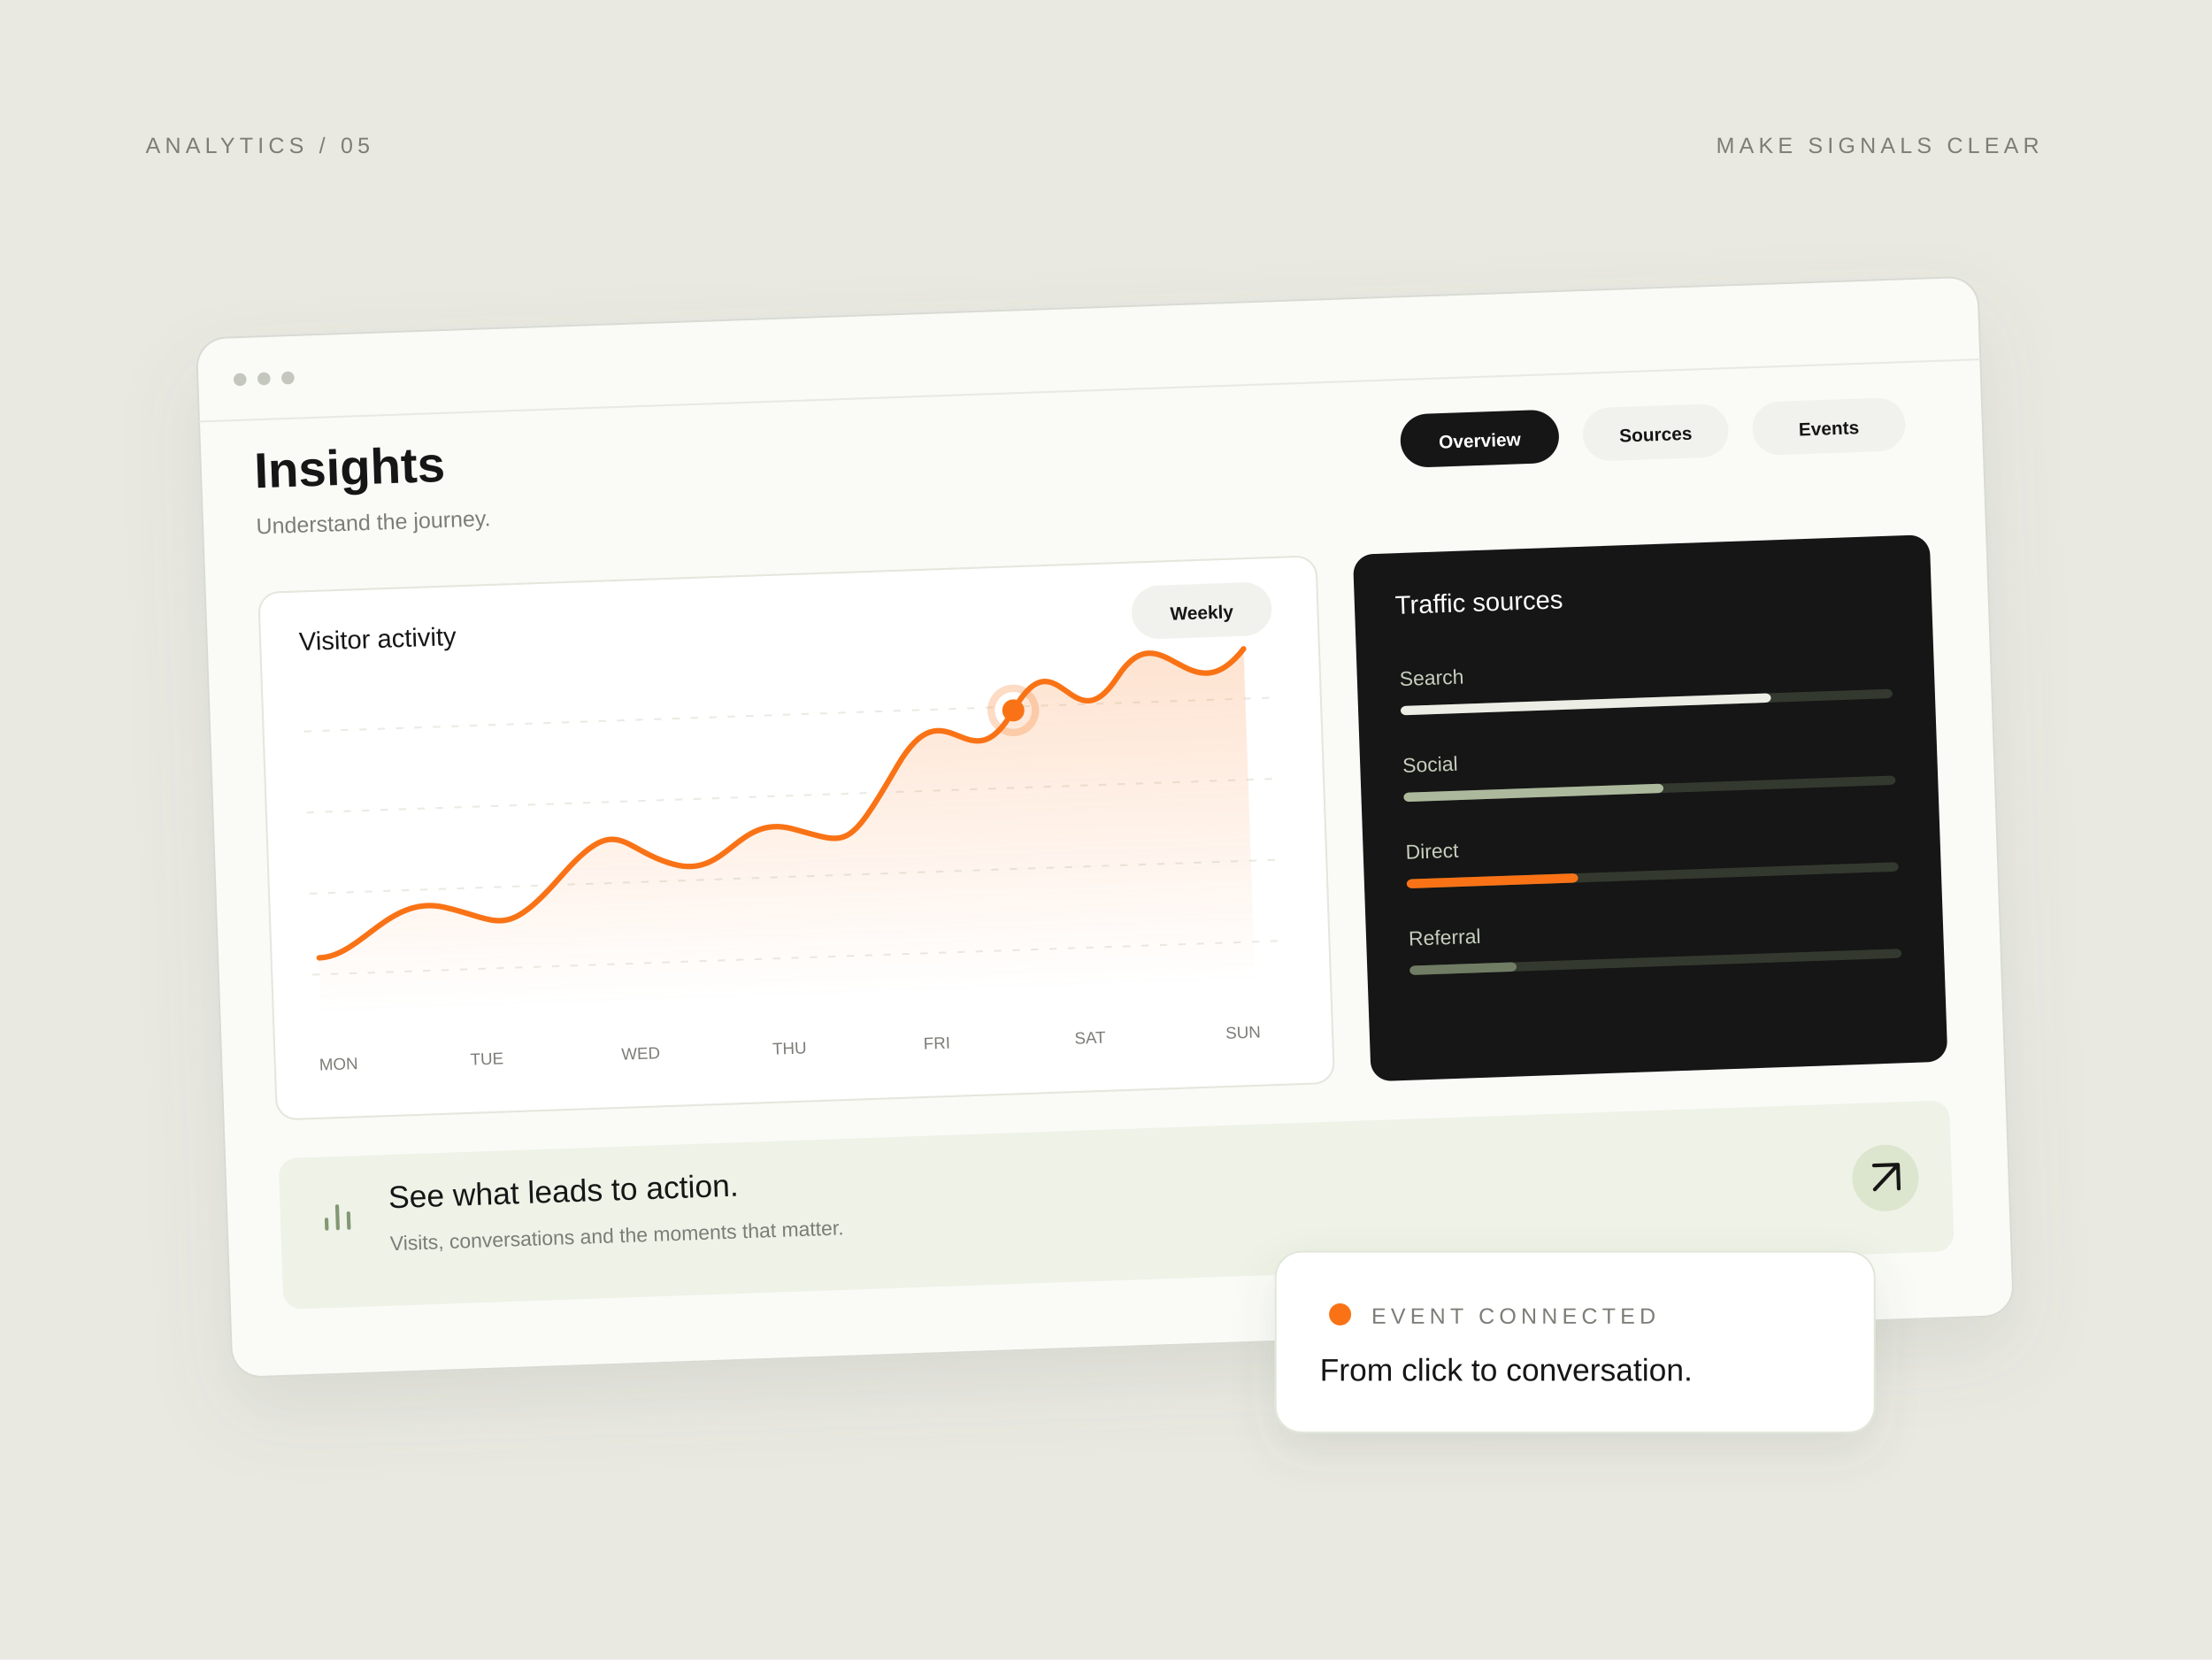
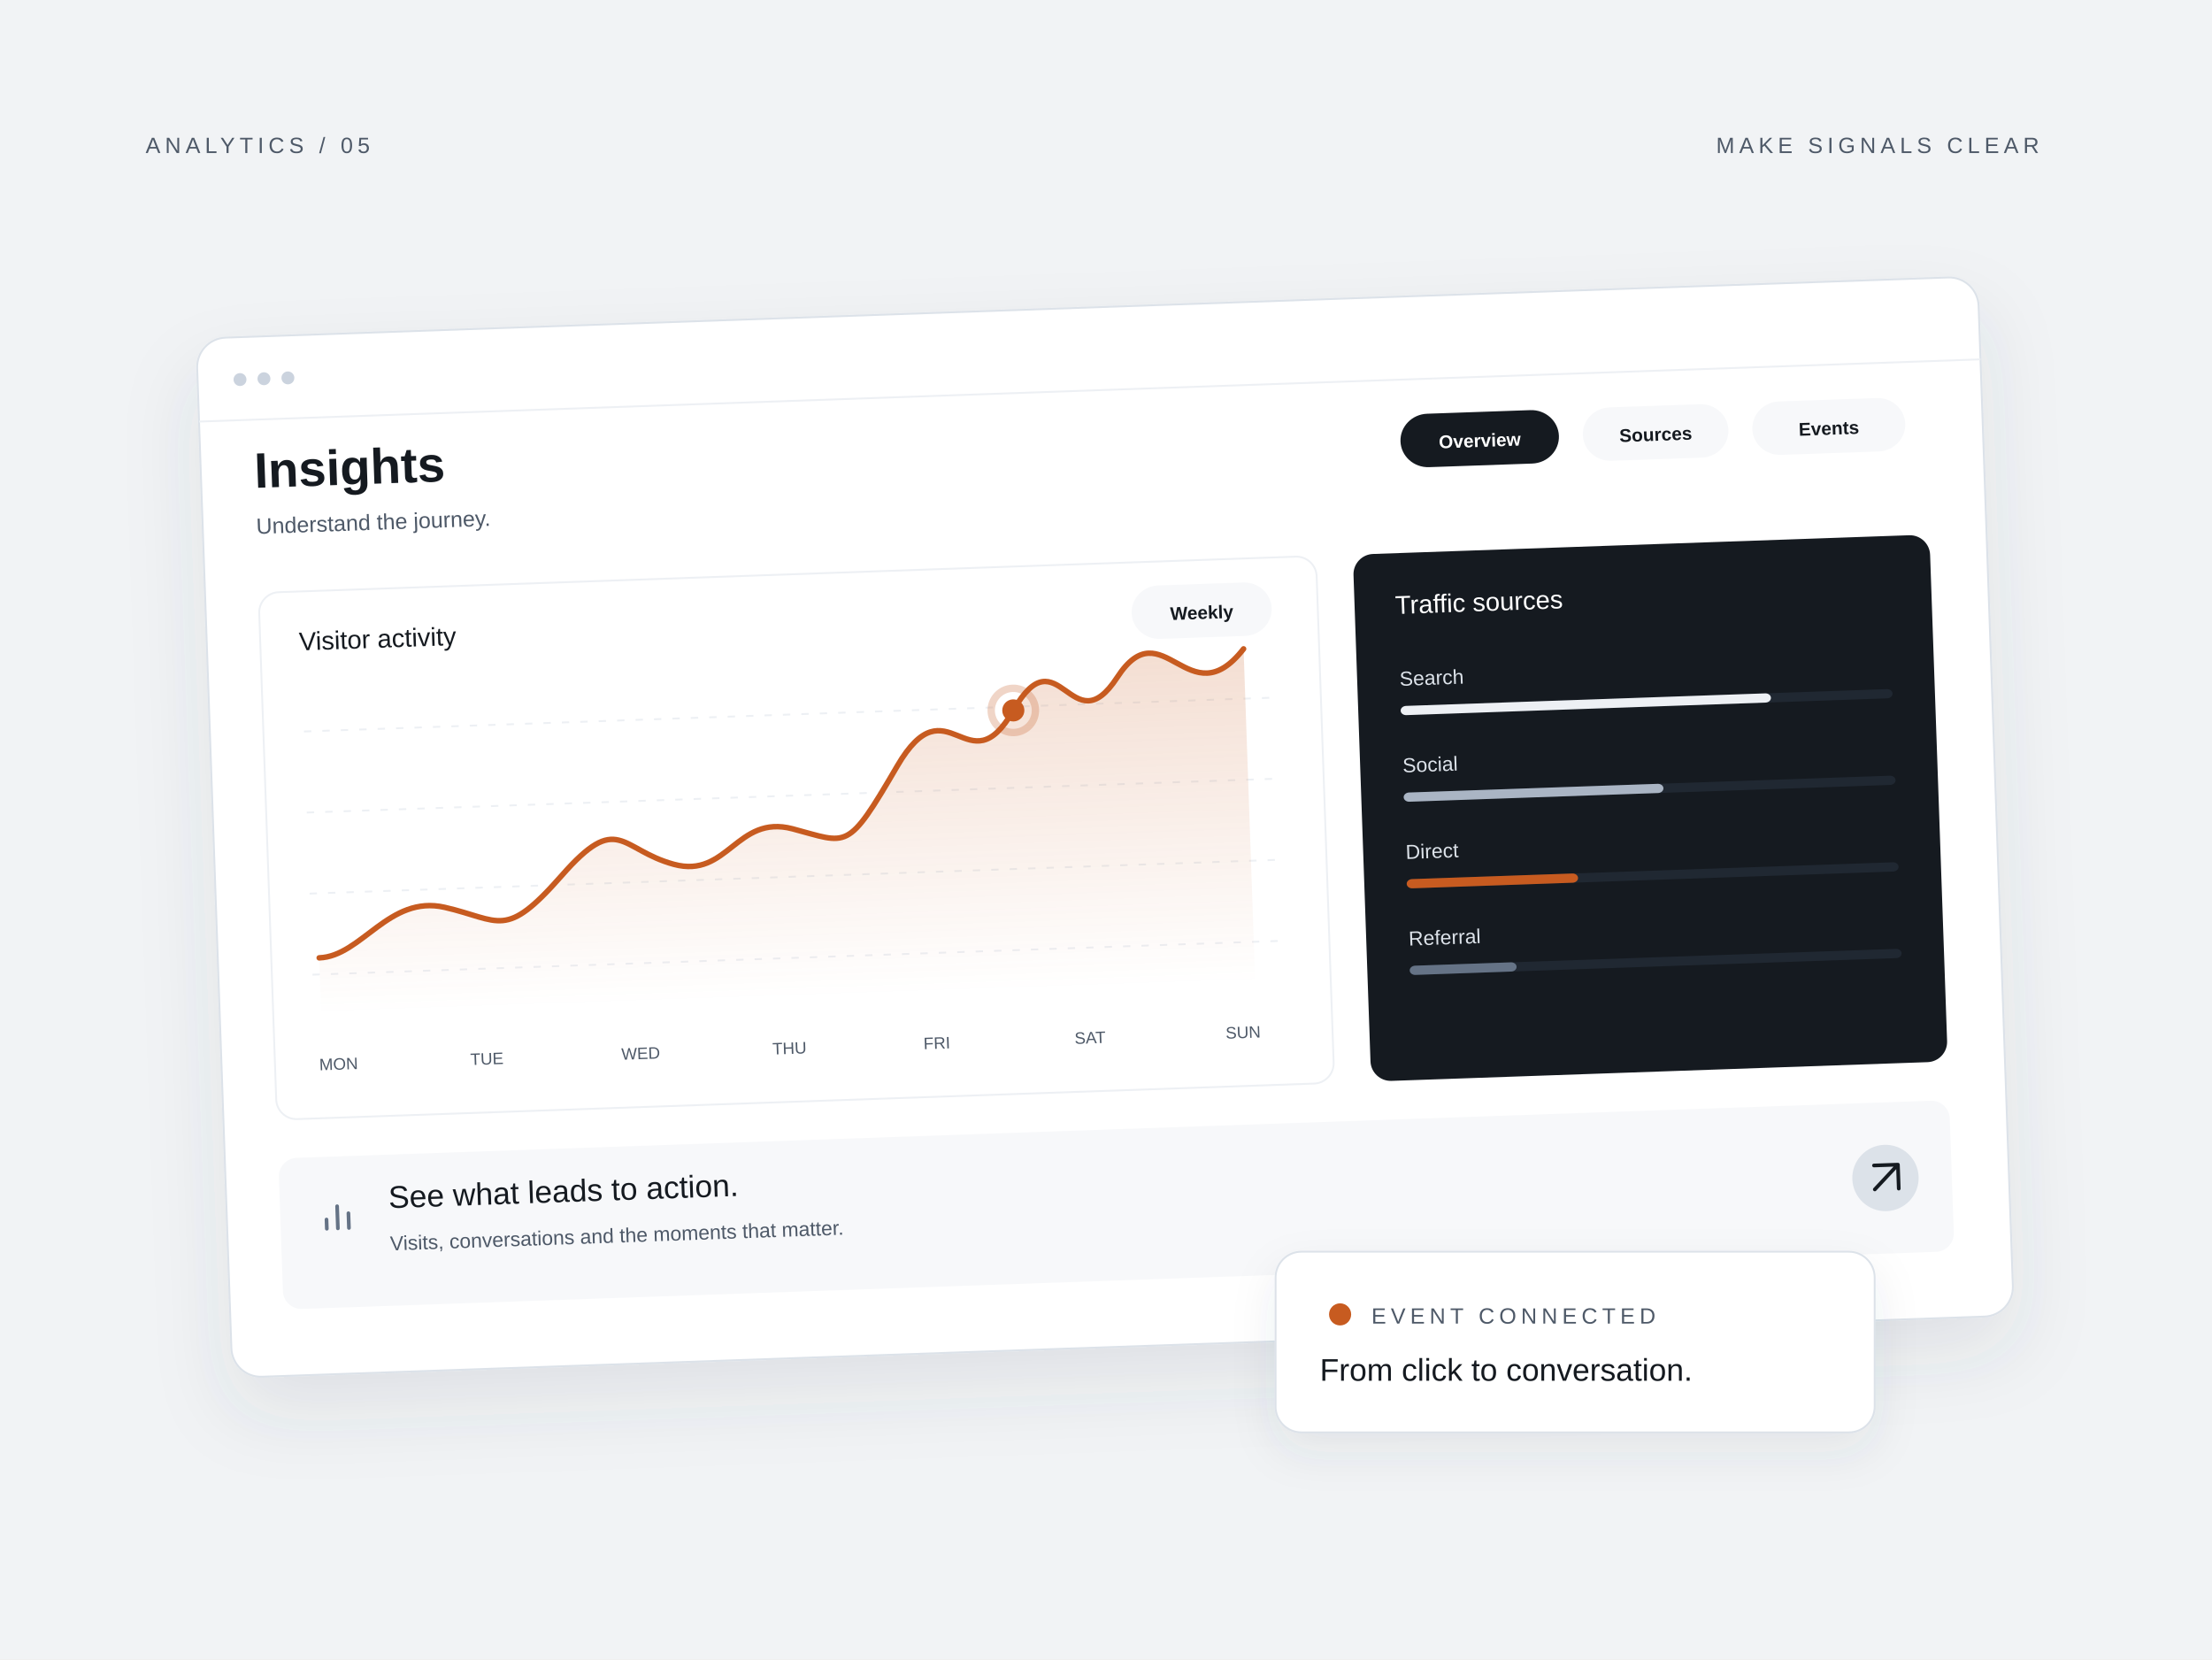
<svg xmlns="http://www.w3.org/2000/svg" width="1200" height="900" viewBox="0 0 1200 900" role="img" aria-labelledby="title">
  <defs>
    <filter id="shadow" x="-30%" y="-30%" width="180%" height="190%">
      <feGaussianBlur in="SourceAlpha" stdDeviation="20" />
      <feOffset dy="19" />
-       <feColorMatrix values="0 0 0 0 .15 0 0 0 0 .18 0 0 0 0 .12 0 0 0 .13 0" />
+       <feColorMatrix values="0 0 0 0 .05 0 0 0 0 .07 0 0 0 0 .10 0 0 0 .10 0" />
      <feMerge>
        <feMergeNode />
        <feMergeNode in="SourceGraphic" />
      </feMerge>
    </filter>
    <filter id="softShadow" x="-30%" y="-30%" width="180%" height="190%">
      <feGaussianBlur in="SourceAlpha" stdDeviation="12" />
      <feOffset dy="10" />
-       <feColorMatrix values="0 0 0 0 .10 0 0 0 0 .13 0 0 0 0 .08 0 0 0 .12 0" />
+       <feColorMatrix values="0 0 0 0 .05 0 0 0 0 .07 0 0 0 0 .10 0 0 0 .08 0" />
      <feMerge>
        <feMergeNode />
        <feMergeNode in="SourceGraphic" />
      </feMerge>
    </filter>
    <linearGradient id="paper" x1="0" y1="0" x2="1" y2="1">
-       <stop stop-color="#fafbf7" />
-       <stop offset="1" stop-color="#dcdfd2" />
+       <stop stop-color="#ffffff" />
+       <stop offset="1" stop-color="#dce2e9" />
    </linearGradient>
    <linearGradient id="glass" x1="0" y1="0" x2="1" y2="1">
-       <stop stop-color="#5e6758" />
-       <stop offset="1" stop-color="#212920" />
+       <stop stop-color="#465469" />
+       <stop offset="1" stop-color="#202832" />
    </linearGradient>
    <linearGradient id="fade" x1="0" y1="0" x2="0" y2="1">
-       <stop stop-color="#f97316" stop-opacity=".2" />
-       <stop offset="1" stop-color="#f97316" stop-opacity="0" />
+       <stop stop-color="#c75b20" stop-opacity=".2" />
+       <stop offset="1" stop-color="#c75b20" stop-opacity="0" />
    </linearGradient>
  </defs>
-   <rect x="0" y="0" width="1200" height="900" rx="0" fill="#e9e9e2" stroke="none" />
-   <text x="79" y="83" font-family="Arial, Helvetica, sans-serif" font-size="12" font-weight="500" fill="#7b7d76" letter-spacing="2.5">ANALYTICS / 05</text>
-   <text x="931" y="83" font-family="Arial, Helvetica, sans-serif" font-size="12" font-weight="500" fill="#7b7d76" letter-spacing="2.5">MAKE SIGNALS CLEAR</text>
+   <rect x="0" y="0" width="1200" height="900" rx="0" fill="#f1f3f5" stroke="none" />
+   <text x="79" y="83" font-family="Arial, Helvetica, sans-serif" font-size="12" font-weight="500" fill="#4e5968" letter-spacing="2.5">ANALYTICS / 05</text>
+   <text x="931" y="83" font-family="Arial, Helvetica, sans-serif" font-size="12" font-weight="500" fill="#4e5968" letter-spacing="2.5">MAKE SIGNALS CLEAR</text>
  <g transform="rotate(-2 590 450)">
-     <rect x="116" y="167" width="967" height="564" rx="16" fill="#fafbf7" stroke="#d9dbd3" filter="url(#shadow)" />
-     <circle cx="139" cy="190" r="3.5" fill="#c4c7bd" />
-     <circle cx="152" cy="190" r="3.5" fill="#c4c7bd" />
-     <circle cx="165" cy="190" r="3.5" fill="#c4c7bd" />
-     <path d="M116 212L1083 212" fill="none" stroke="#e8e9e3" stroke-width="1" />
-     <text x="145" y="249" font-family="Arial, Helvetica, sans-serif" font-size="27" font-weight="600" fill="#151615">Insights</text>
-     <text x="145" y="274" font-family="Arial, Helvetica, sans-serif" font-size="12" font-weight="400" fill="#7b7d76">Understand the journey.</text>
-     <rect x="767" y="231" width="86" height="29" rx="15" fill="#151615" stroke="none" />
-     <text x="810.0" y="250" font-family="Arial, Helvetica, sans-serif" font-size="10" font-weight="600" fill="#fff" text-anchor="middle">Overview</text>
-     <rect x="866" y="231" width="79" height="29" rx="15" fill="#f1f2ed" stroke="none" />
-     <text x="905.5" y="250" font-family="Arial, Helvetica, sans-serif" font-size="10" font-weight="600" fill="#151615" text-anchor="middle">Sources</text>
-     <rect x="958" y="231" width="83" height="29" rx="15" fill="#f1f2ed" stroke="none" />
-     <text x="999.5" y="250" font-family="Arial, Helvetica, sans-serif" font-size="10" font-weight="600" fill="#151615" text-anchor="middle">Events</text>
-     <rect x="145" y="306" width="574" height="286" rx="11" fill="#fff" stroke="#e3e7dc" />
-     <text x="166" y="338" font-family="Arial, Helvetica, sans-serif" font-size="14" font-weight="500" fill="#151615">Visitor activity</text>
-     <rect x="618" y="319" width="76" height="29" rx="15" fill="#f1f2ed" stroke="none" />
-     <text x="656.0" y="338" font-family="Arial, Helvetica, sans-serif" font-size="10" font-weight="600" fill="#151615" text-anchor="middle">Weekly</text>
-     <path d="M167 382L696 382" fill="none" stroke="#e8ece2" stroke-width="1" stroke-dasharray="4 6" />
-     <path d="M167 426L696 426" fill="none" stroke="#e8ece2" stroke-width="1" stroke-dasharray="4 6" />
-     <path d="M167 470L696 470" fill="none" stroke="#e8ece2" stroke-width="1" stroke-dasharray="4 6" />
-     <path d="M167 514L696 514" fill="none" stroke="#e8ece2" stroke-width="1" stroke-dasharray="4 6" />
+     <rect x="116" y="167" width="967" height="564" rx="16" fill="#ffffff" stroke="#dce2e9" filter="url(#shadow)" />
+     <circle cx="139" cy="190" r="3.5" fill="#cbd3de" />
+     <circle cx="152" cy="190" r="3.5" fill="#cbd3de" />
+     <circle cx="165" cy="190" r="3.5" fill="#cbd3de" />
+     <path d="M116 212L1083 212" fill="none" stroke="#edf0f4" stroke-width="1" />
+     <text x="145" y="249" font-family="Arial, Helvetica, sans-serif" font-size="27" font-weight="600" fill="#151a20">Insights</text>
+     <text x="145" y="274" font-family="Arial, Helvetica, sans-serif" font-size="12" font-weight="400" fill="#4e5968">Understand the journey.</text>
+     <rect x="767" y="231" width="86" height="29" rx="15" fill="#151a20" stroke="none" />
+     <text x="810.0" y="250" font-family="Arial, Helvetica, sans-serif" font-size="10" font-weight="600" fill="#ffffff" text-anchor="middle">Overview</text>
+     <rect x="866" y="231" width="79" height="29" rx="15" fill="#f7f8fa" stroke="none" />
+     <text x="905.5" y="250" font-family="Arial, Helvetica, sans-serif" font-size="10" font-weight="600" fill="#151a20" text-anchor="middle">Sources</text>
+     <rect x="958" y="231" width="83" height="29" rx="15" fill="#f7f8fa" stroke="none" />
+     <text x="999.5" y="250" font-family="Arial, Helvetica, sans-serif" font-size="10" font-weight="600" fill="#151a20" text-anchor="middle">Events</text>
+     <rect x="145" y="306" width="574" height="286" rx="11" fill="#ffffff" stroke="#edf0f4" />
+     <text x="166" y="338" font-family="Arial, Helvetica, sans-serif" font-size="14" font-weight="500" fill="#151a20">Visitor activity</text>
+     <rect x="618" y="319" width="76" height="29" rx="15" fill="#f7f8fa" stroke="none" />
+     <text x="656.0" y="338" font-family="Arial, Helvetica, sans-serif" font-size="10" font-weight="600" fill="#151a20" text-anchor="middle">Weekly</text>
+     <path d="M167 382L696 382" fill="none" stroke="#edf0f4" stroke-width="1" stroke-dasharray="4 6" />
+     <path d="M167 426L696 426" fill="none" stroke="#edf0f4" stroke-width="1" stroke-dasharray="4 6" />
+     <path d="M167 470L696 470" fill="none" stroke="#edf0f4" stroke-width="1" stroke-dasharray="4 6" />
+     <path d="M167 514L696 514" fill="none" stroke="#edf0f4" stroke-width="1" stroke-dasharray="4 6" />
    <path d="M171 505C194 505 210 472 240 480S272 499 304 465S336 452 365 461S400 435 430 444S459 458 488 412S526 426 552 384S583 405 609 368S647 392 678 355L678 536H171Z" fill="url(#fade)" stroke="none" stroke-width="0" stroke-linecap="round" stroke-linejoin="round" />
-     <path d="M171 505C194 505 210 472 240 480S272 499 304 465S336 452 365 461S400 435 430 444S459 458 488 412S526 426 552 384S583 405 609 368S647 392 678 355" fill="none" stroke="#f97316" stroke-width="3" stroke-linecap="round" stroke-linejoin="round" />
-     <text x="169" y="566" font-family="Arial, Helvetica, sans-serif" font-size="9" font-weight="500" fill="#7b7d76">MON</text>
-     <text x="251" y="566" font-family="Arial, Helvetica, sans-serif" font-size="9" font-weight="500" fill="#7b7d76">TUE</text>
-     <text x="333" y="566" font-family="Arial, Helvetica, sans-serif" font-size="9" font-weight="500" fill="#7b7d76">WED</text>
-     <text x="415" y="566" font-family="Arial, Helvetica, sans-serif" font-size="9" font-weight="500" fill="#7b7d76">THU</text>
-     <text x="497" y="566" font-family="Arial, Helvetica, sans-serif" font-size="9" font-weight="500" fill="#7b7d76">FRI</text>
-     <text x="579" y="566" font-family="Arial, Helvetica, sans-serif" font-size="9" font-weight="500" fill="#7b7d76">SAT</text>
-     <text x="661" y="566" font-family="Arial, Helvetica, sans-serif" font-size="9" font-weight="500" fill="#7b7d76">SUN</text>
-     <circle cx="552" cy="384" r="6" fill="#f97316" />
-     <circle cx="552" cy="384" r="12" fill="none" stroke="#f97316" stroke-opacity=".25" stroke-width="4" />
-     <rect x="739" y="306" width="313" height="286" rx="11" fill="#151615" stroke="none" />
-     <text x="761" y="339" font-family="Arial, Helvetica, sans-serif" font-size="14" font-weight="500" fill="#fff">Traffic sources</text>
-     <text x="762" y="378" font-family="Arial, Helvetica, sans-serif" font-size="11" font-weight="400" fill="#c7cebd">Search</text>
-     <rect x="762" y="389" width="267" height="5" rx="3" fill="#34392f" stroke="none" />
-     <rect x="762" y="389" width="201" height="5" rx="3" fill="#eceee6" stroke="none" />
-     <text x="762" y="425" font-family="Arial, Helvetica, sans-serif" font-size="11" font-weight="400" fill="#c7cebd">Social</text>
-     <rect x="762" y="436" width="267" height="5" rx="3" fill="#34392f" stroke="none" />
-     <rect x="762" y="436" width="141" height="5" rx="3" fill="#adb99d" stroke="none" />
-     <text x="762" y="472" font-family="Arial, Helvetica, sans-serif" font-size="11" font-weight="400" fill="#c7cebd">Direct</text>
-     <rect x="762" y="483" width="267" height="5" rx="3" fill="#34392f" stroke="none" />
-     <rect x="762" y="483" width="93" height="5" rx="3" fill="#f97316" stroke="none" />
-     <text x="762" y="519" font-family="Arial, Helvetica, sans-serif" font-size="11" font-weight="400" fill="#c7cebd">Referral</text>
-     <rect x="762" y="530" width="267" height="5" rx="3" fill="#34392f" stroke="none" />
-     <rect x="762" y="530" width="58" height="5" rx="3" fill="#717c65" stroke="none" />
-     <rect x="145" y="613" width="907" height="82" rx="10" fill="#eef2e7" stroke="none" />
-     <path d="M170 652v-5m6 5V640m6 12v-8" fill="none" stroke="#839774" stroke-width="2" stroke-linecap="round" stroke-linejoin="round" />
-     <text x="204" y="642" font-family="Arial, Helvetica, sans-serif" font-size="17" font-weight="500" fill="#151615">See what leads to action.</text>
-     <text x="204" y="665" font-family="Arial, Helvetica, sans-serif" font-size="11" font-weight="400" fill="#7b7d76">Visits, conversations and the moments that matter.</text>
-     <circle cx="1016" cy="654" r="18" fill="#dce5ce" />
-     <path d="M1010 660L1023 647M1010 647h13v13" fill="none" stroke="#151615" stroke-width="2" stroke-linecap="round" stroke-linejoin="round" />
+     <path d="M171 505C194 505 210 472 240 480S272 499 304 465S336 452 365 461S400 435 430 444S459 458 488 412S526 426 552 384S583 405 609 368S647 392 678 355" fill="none" stroke="#c75b20" stroke-width="3" stroke-linecap="round" stroke-linejoin="round" />
+     <text x="169" y="566" font-family="Arial, Helvetica, sans-serif" font-size="9" font-weight="500" fill="#4e5968">MON</text>
+     <text x="251" y="566" font-family="Arial, Helvetica, sans-serif" font-size="9" font-weight="500" fill="#4e5968">TUE</text>
+     <text x="333" y="566" font-family="Arial, Helvetica, sans-serif" font-size="9" font-weight="500" fill="#4e5968">WED</text>
+     <text x="415" y="566" font-family="Arial, Helvetica, sans-serif" font-size="9" font-weight="500" fill="#4e5968">THU</text>
+     <text x="497" y="566" font-family="Arial, Helvetica, sans-serif" font-size="9" font-weight="500" fill="#4e5968">FRI</text>
+     <text x="579" y="566" font-family="Arial, Helvetica, sans-serif" font-size="9" font-weight="500" fill="#4e5968">SAT</text>
+     <text x="661" y="566" font-family="Arial, Helvetica, sans-serif" font-size="9" font-weight="500" fill="#4e5968">SUN</text>
+     <circle cx="552" cy="384" r="6" fill="#c75b20" />
+     <circle cx="552" cy="384" r="12" fill="none" stroke="#c75b20" stroke-opacity=".25" stroke-width="4" />
+     <rect x="739" y="306" width="313" height="286" rx="11" fill="#151a20" stroke="none" />
+     <text x="761" y="339" font-family="Arial, Helvetica, sans-serif" font-size="14" font-weight="500" fill="#ffffff">Traffic sources</text>
+     <text x="762" y="378" font-family="Arial, Helvetica, sans-serif" font-size="11" font-weight="400" fill="#dce2e9">Search</text>
+     <rect x="762" y="389" width="267" height="5" rx="3" fill="#202832" stroke="none" />
+     <rect x="762" y="389" width="201" height="5" rx="3" fill="#edf0f4" stroke="none" />
+     <text x="762" y="425" font-family="Arial, Helvetica, sans-serif" font-size="11" font-weight="400" fill="#dce2e9">Social</text>
+     <rect x="762" y="436" width="267" height="5" rx="3" fill="#202832" stroke="none" />
+     <rect x="762" y="436" width="141" height="5" rx="3" fill="#aab5c4" stroke="none" />
+     <text x="762" y="472" font-family="Arial, Helvetica, sans-serif" font-size="11" font-weight="400" fill="#dce2e9">Direct</text>
+     <rect x="762" y="483" width="267" height="5" rx="3" fill="#202832" stroke="none" />
+     <rect x="762" y="483" width="93" height="5" rx="3" fill="#c75b20" stroke="none" />
+     <text x="762" y="519" font-family="Arial, Helvetica, sans-serif" font-size="11" font-weight="400" fill="#dce2e9">Referral</text>
+     <rect x="762" y="530" width="267" height="5" rx="3" fill="#202832" stroke="none" />
+     <rect x="762" y="530" width="58" height="5" rx="3" fill="#657386" stroke="none" />
+     <rect x="145" y="613" width="907" height="82" rx="10" fill="#f7f8fa" stroke="none" />
+     <path d="M170 652v-5m6 5V640m6 12v-8" fill="none" stroke="#657386" stroke-width="2" stroke-linecap="round" stroke-linejoin="round" />
+     <text x="204" y="642" font-family="Arial, Helvetica, sans-serif" font-size="17" font-weight="500" fill="#151a20">See what leads to action.</text>
+     <text x="204" y="665" font-family="Arial, Helvetica, sans-serif" font-size="11" font-weight="400" fill="#4e5968">Visits, conversations and the moments that matter.</text>
+     <circle cx="1016" cy="654" r="18" fill="#dce2e9" />
+     <path d="M1010 660L1023 647M1010 647h13v13" fill="none" stroke="#151a20" stroke-width="2" stroke-linecap="round" stroke-linejoin="round" />
  </g>
-   <rect x="692" y="679" width="325" height="98" rx="14" fill="#fff" stroke="#e1e6d9" filter="url(#softShadow)" />
-   <circle cx="727" cy="713" r="6" fill="#f97316" />
-   <text x="744" y="718" font-family="Arial, Helvetica, sans-serif" font-size="12" font-weight="500" fill="#7b7d76" letter-spacing="2.5">EVENT CONNECTED</text>
-   <text x="716" y="749" font-family="Arial, Helvetica, sans-serif" font-size="17" font-weight="500" fill="#151615">From click to conversation.</text>
+   <rect x="692" y="679" width="325" height="98" rx="14" fill="#ffffff" stroke="#dce2e9" filter="url(#softShadow)" />
+   <circle cx="727" cy="713" r="6" fill="#c75b20" />
+   <text x="744" y="718" font-family="Arial, Helvetica, sans-serif" font-size="12" font-weight="500" fill="#4e5968" letter-spacing="2.5">EVENT CONNECTED</text>
+   <text x="716" y="749" font-family="Arial, Helvetica, sans-serif" font-size="17" font-weight="500" fill="#151a20">From click to conversation.</text>
</svg>
